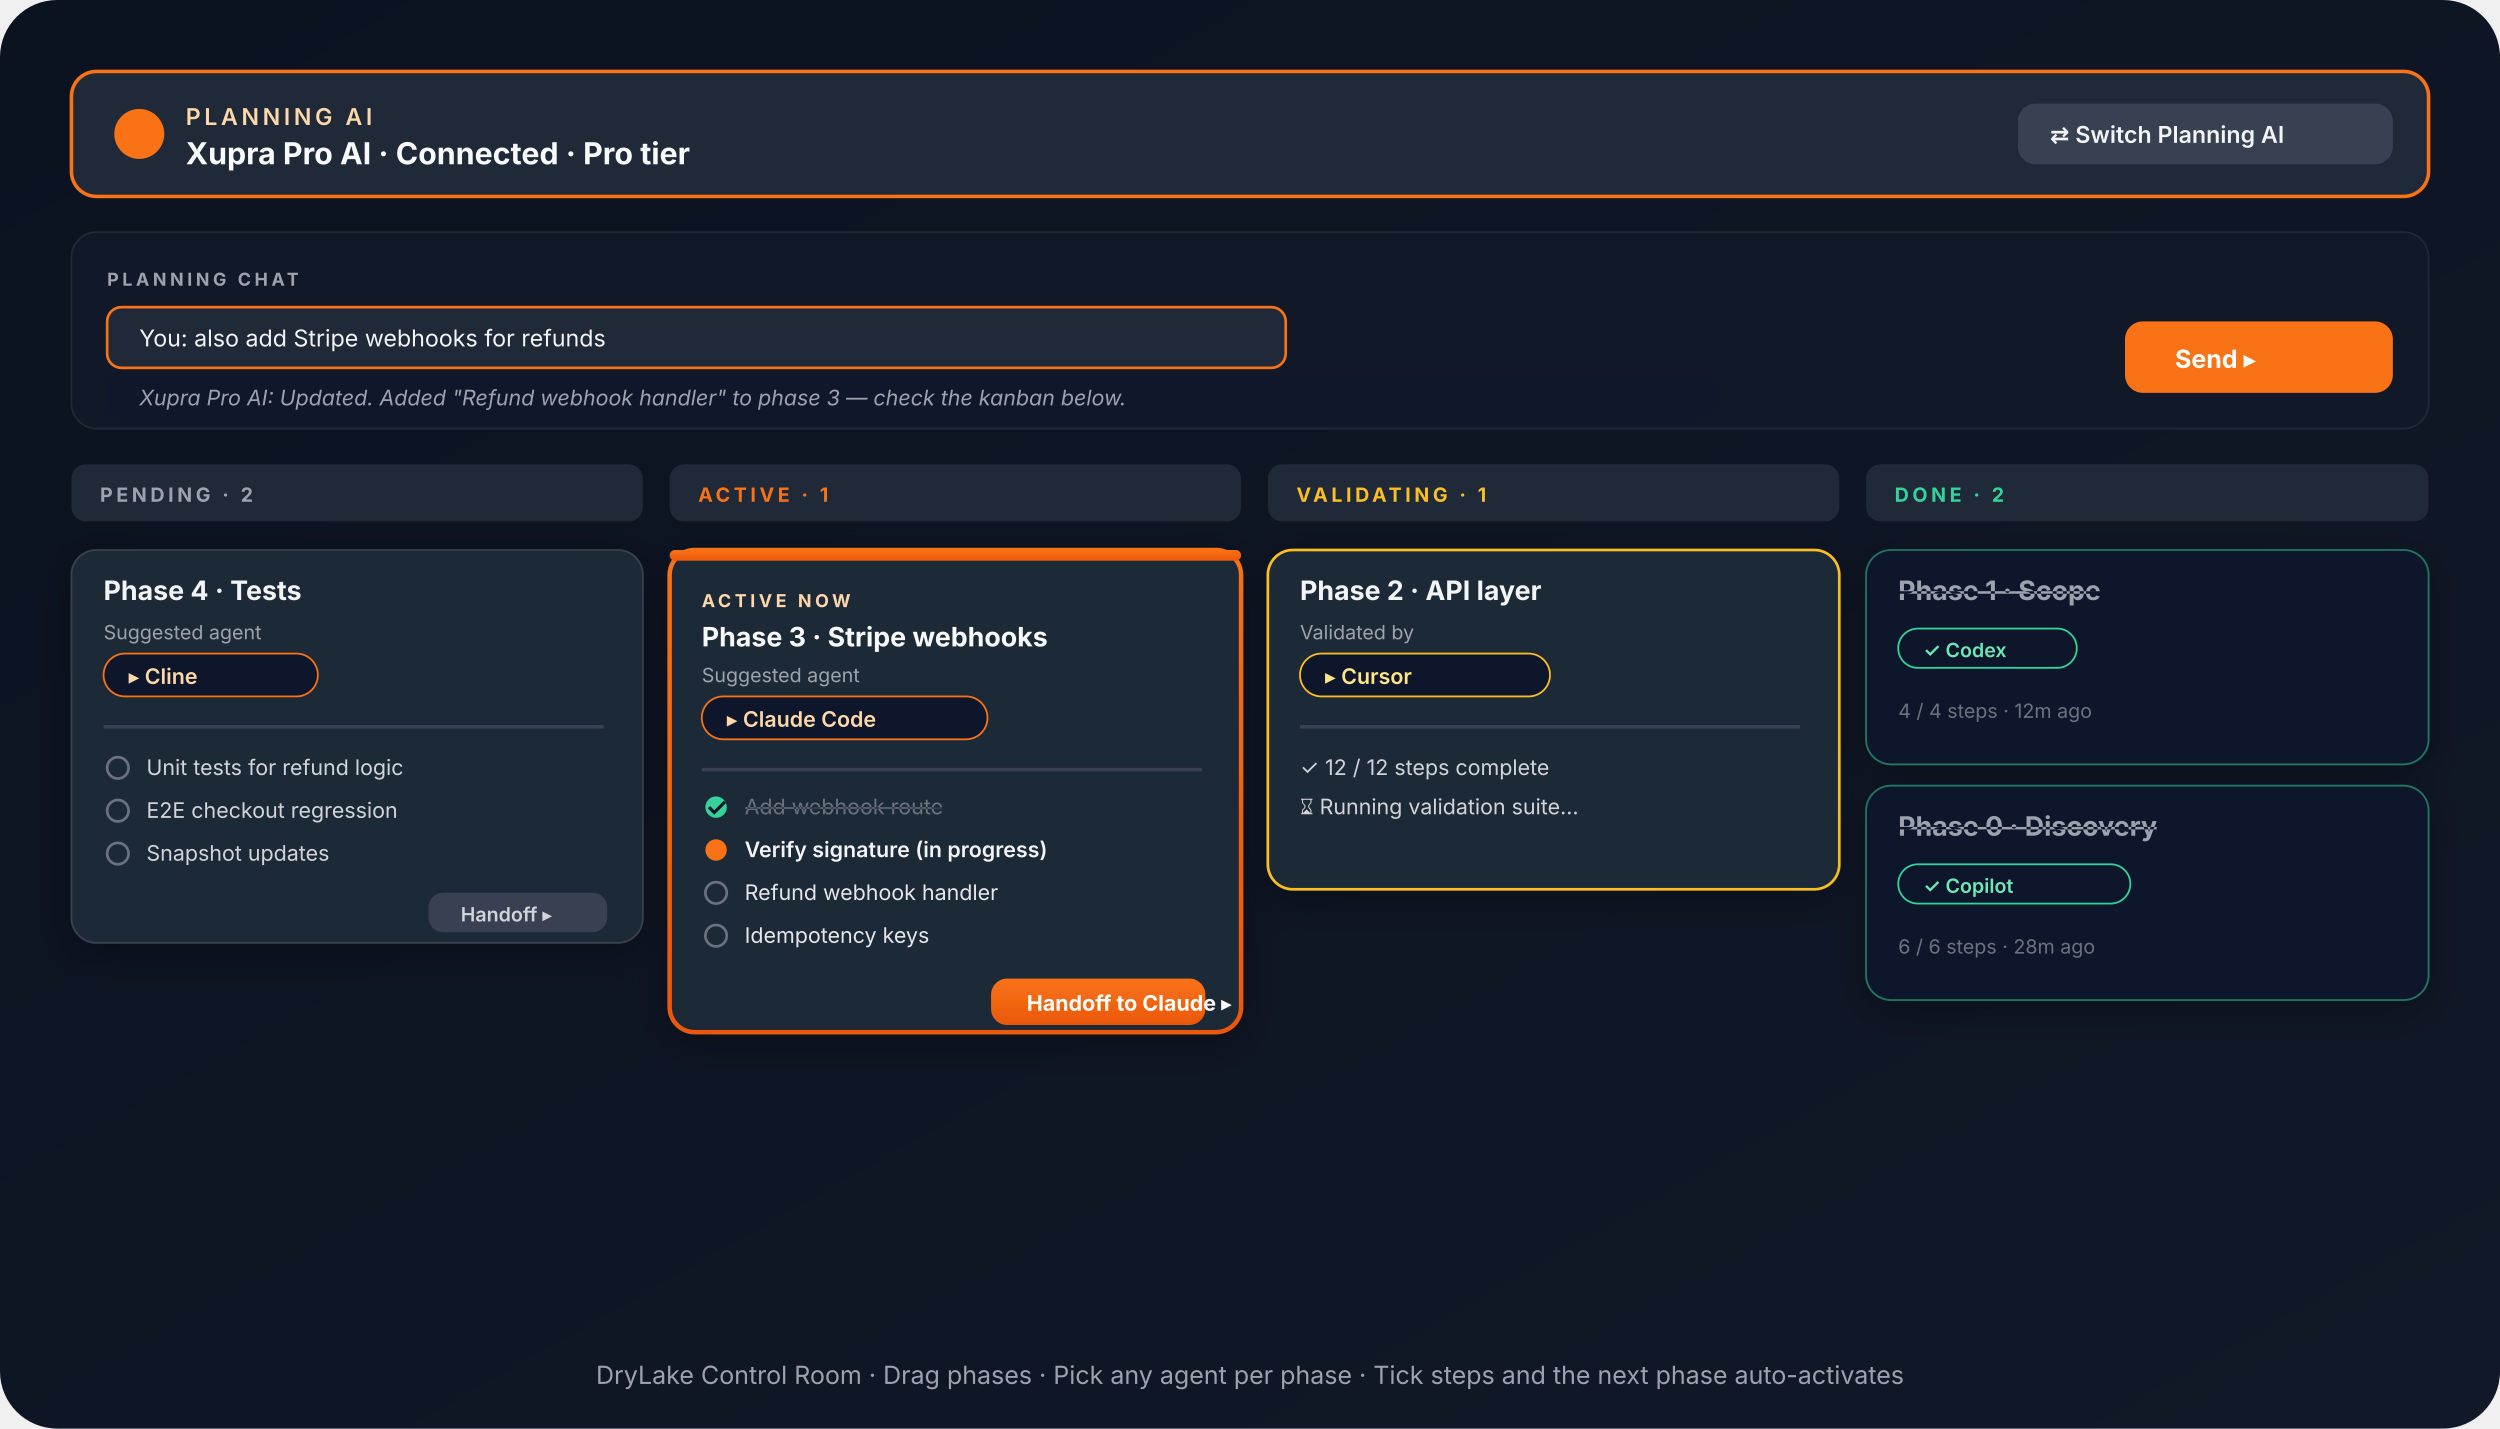
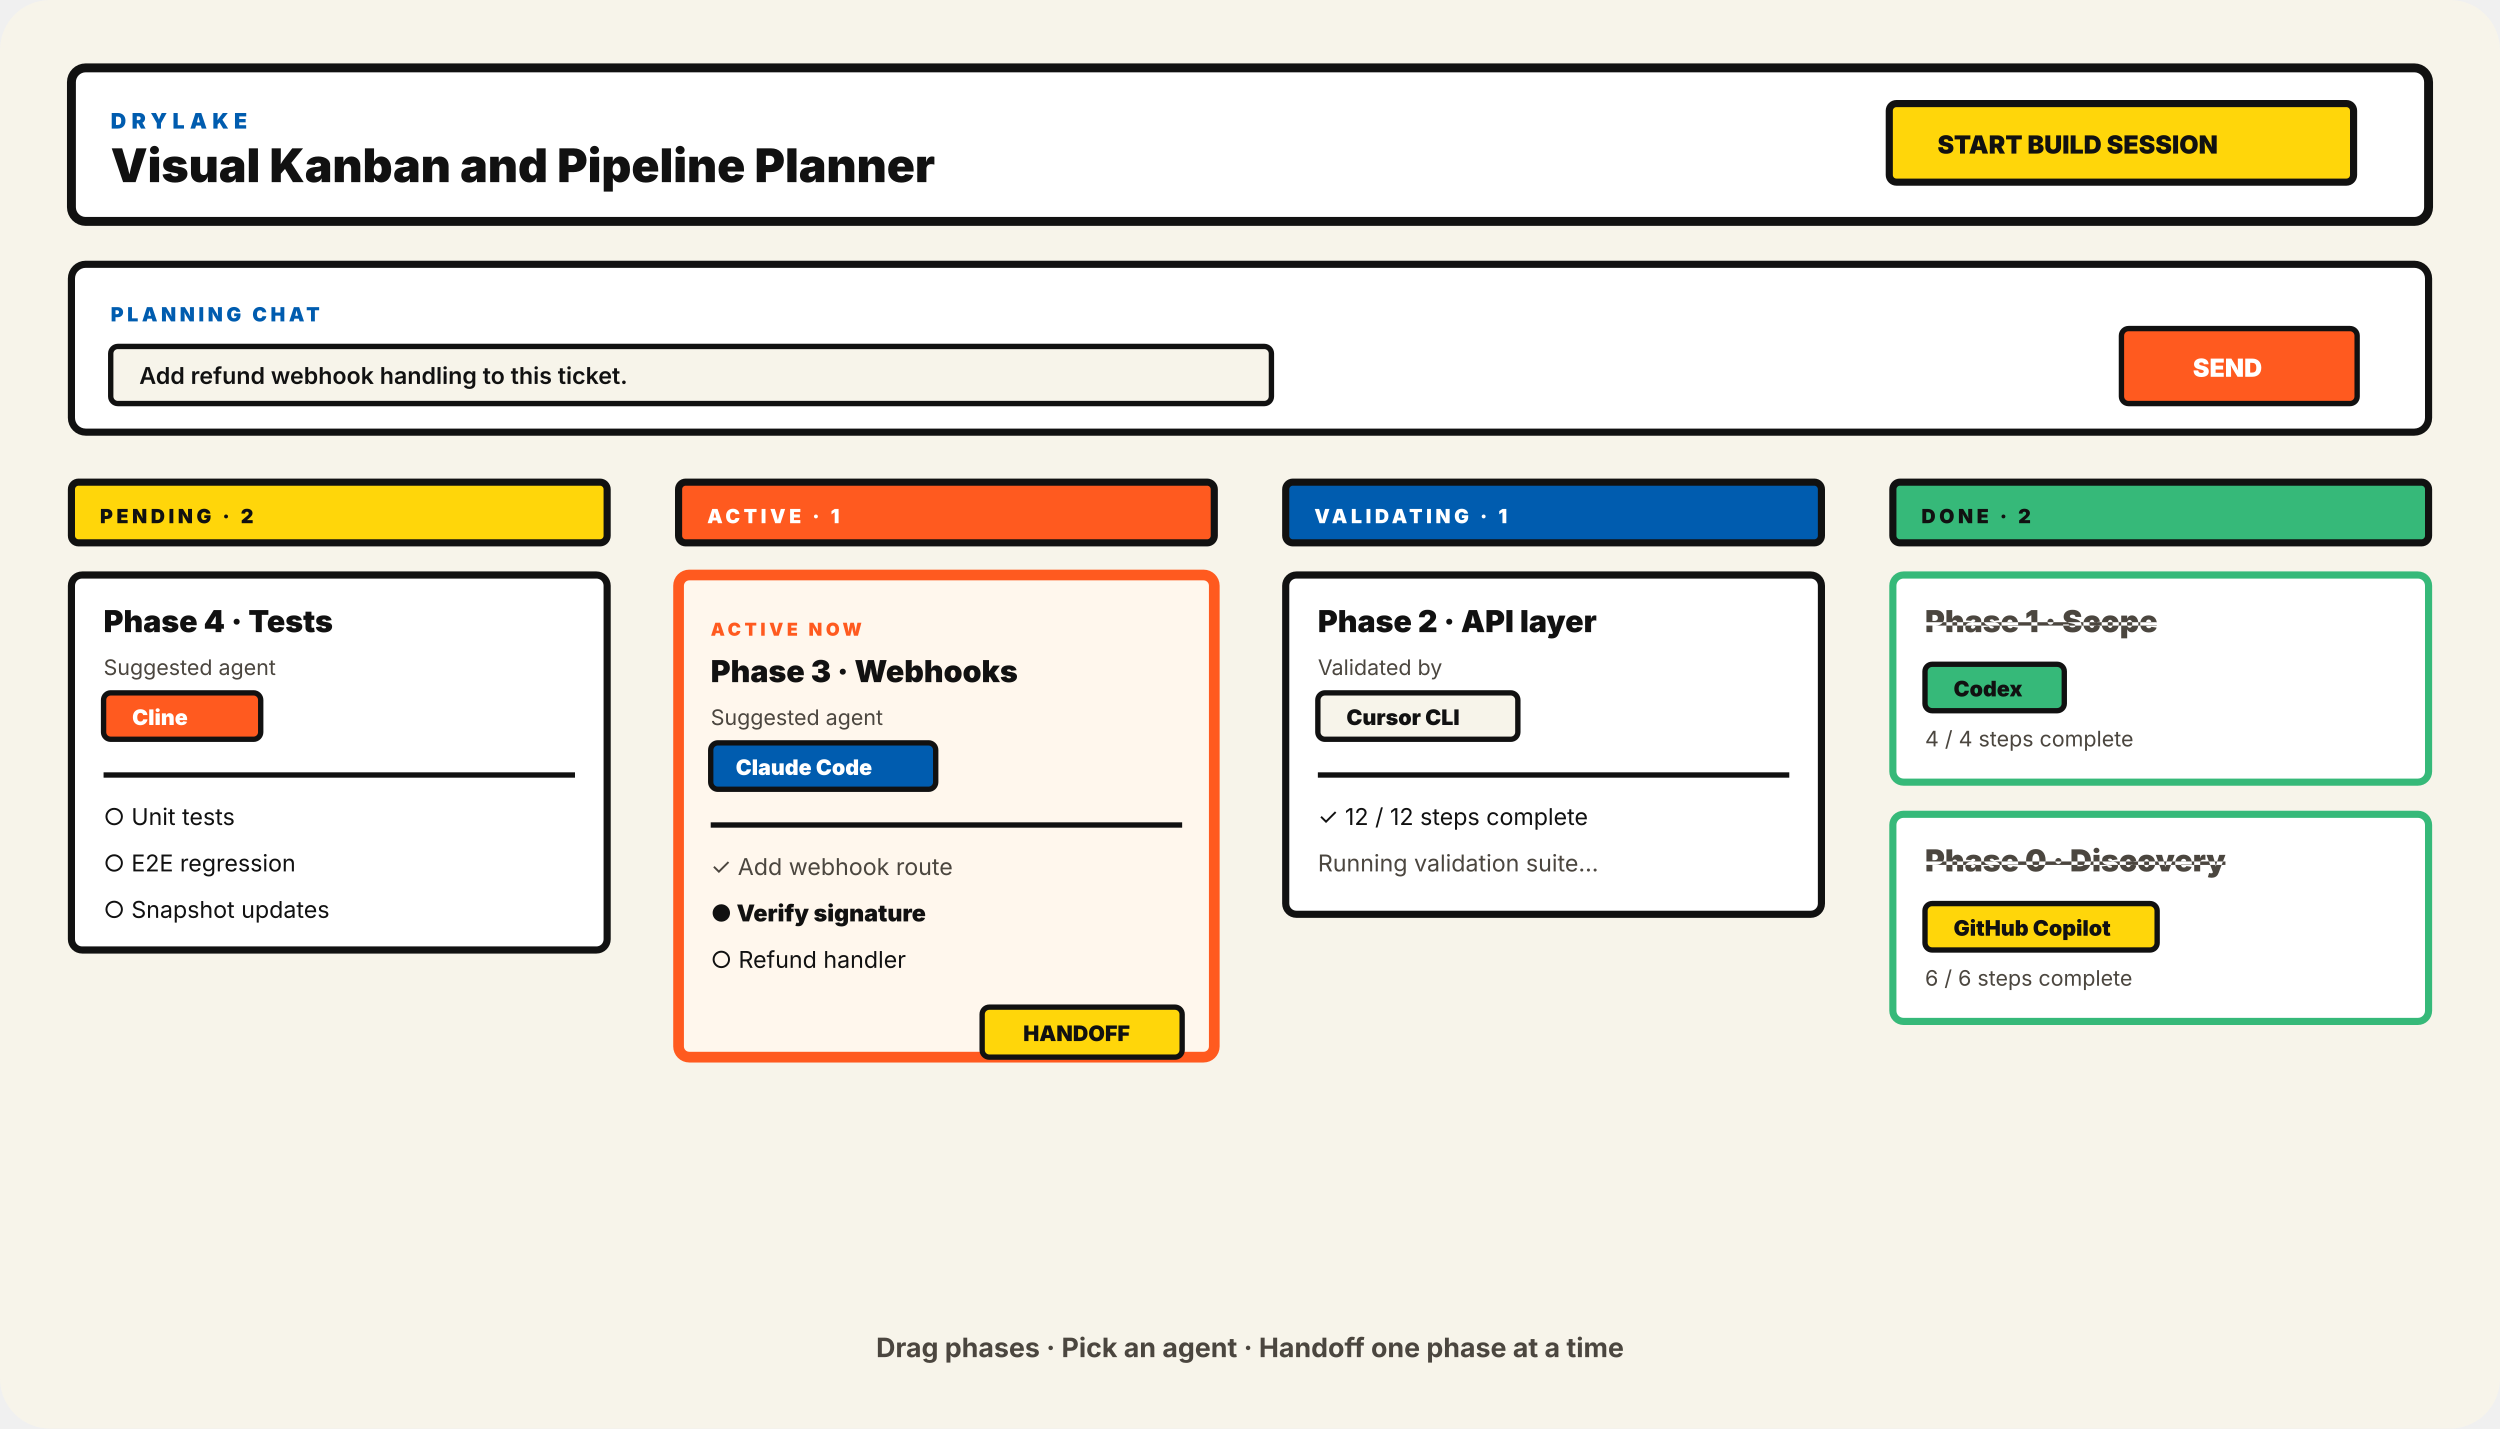
<svg xmlns="http://www.w3.org/2000/svg" width="1400" height="800" viewBox="0 0 1400 800" font-family="Inter, -apple-system, Segoe UI, sans-serif">
-   <defs>
-     <linearGradient id="bg" x1="0" y1="0" x2="1" y2="1">
-       <stop offset="0" stop-color="#0B1220" />
-       <stop offset="1" stop-color="#111827" />
-     </linearGradient>
-     <linearGradient id="active" x1="0" y1="0" x2="0" y2="1">
-       <stop offset="0" stop-color="#F97316" />
-       <stop offset="1" stop-color="#EA580C" />
-     </linearGradient>
-     <filter id="shadow" x="-20%" y="-20%" width="140%" height="140%">
-       <feDropShadow dx="0" dy="6" stdDeviation="10" flood-color="#000" flood-opacity="0.3" />
-     </filter>
-   </defs>
-   <rect width="1400" height="800" rx="32" fill="url(#bg)" />
-   <rect x="40" y="40" width="1320" height="70" rx="14" fill="#1F2937" stroke="#F97316" stroke-width="2" />
-   <circle cx="78" cy="75" r="14" fill="#F97316" />
-   <text x="104" y="70" fill="#FED7AA" font-size="13" font-weight="600" letter-spacing="2">PLANNING AI</text>
-   <text x="104" y="92" fill="#F9FAFB" font-size="17" font-weight="700">Xupra Pro AI · Connected · Pro tier</text>
-   <rect x="1130" y="58" width="210" height="34" rx="10" fill="#374151" />
-   <text x="1148" y="80" fill="#F3F4F6" font-size="13" font-weight="600">⇄ Switch Planning AI</text>
-   <rect x="40" y="130" width="1320" height="110" rx="14" fill="#111827" stroke="#1F2937" />
-   <text x="60" y="160" fill="#9CA3AF" font-size="10" letter-spacing="2" font-weight="700">PLANNING CHAT</text>
-   <rect x="60" y="172" width="660" height="34" rx="8" fill="#1F2937" stroke="#F97316" stroke-width="1.5" />
-   <text x="78" y="194" fill="#F3F4F6" font-size="13">You: also add Stripe webhooks for refunds</text>
-   <rect x="60" y="210" width="900" height="24" rx="6" fill="#0F172A" />
-   <text x="78" y="227" fill="#9CA3AF" font-size="12" font-style="italic">Xupra Pro AI: Updated. Added "Refund webhook handler" to phase 3 — check the kanban below.</text>
-   <rect x="1190" y="180" width="150" height="40" rx="10" fill="#F97316" />
-   <text x="1218" y="206" fill="white" font-size="14" font-weight="700">Send ▸</text>
-   <g transform="translate(40 260)">
-     <g font-size="11" letter-spacing="2" font-weight="700">
-       <rect x="0" y="0" width="320" height="32" rx="8" fill="#1F2937" />
-       <text x="16" y="21" fill="#9CA3AF">PENDING · 2</text>
-       <rect x="335" y="0" width="320" height="32" rx="8" fill="#1F2937" />
-       <text x="351" y="21" fill="#F97316">ACTIVE · 1</text>
-       <rect x="670" y="0" width="320" height="32" rx="8" fill="#1F2937" />
-       <text x="686" y="21" fill="#FBBF24">VALIDATING · 1</text>
-       <rect x="1005" y="0" width="315" height="32" rx="8" fill="#1F2937" />
-       <text x="1021" y="21" fill="#34D399">DONE · 2</text>
+   <rect width="1400" height="800" rx="28" fill="#f7f4ea" />
+   <rect x="40" y="38" width="1320" height="86" rx="8" fill="#ffffff" stroke="#111111" stroke-width="5" />
+   <text x="62" y="72" fill="#005caf" font-size="12" letter-spacing="3" font-weight="900">DRYLAKE</text>
+   <text x="62" y="102" fill="#111111" font-size="26" font-weight="900">Visual Kanban and Pipeline Planner</text>
+   <rect x="1058" y="58" width="260" height="44" rx="4" fill="#ffd60a" stroke="#111111" stroke-width="4" />
+   <text x="1085" y="86" fill="#111111" font-size="14" font-weight="900">START BUILD SESSION</text>
+   <rect x="40" y="148" width="1320" height="94" rx="8" fill="#ffffff" stroke="#111111" stroke-width="4" />
+   <text x="62" y="180" fill="#005caf" font-size="11" letter-spacing="2" font-weight="900">PLANNING CHAT</text>
+   <rect x="62" y="194" width="650" height="32" rx="4" fill="#f7f4ea" stroke="#111111" stroke-width="3" />
+   <text x="78" y="215" fill="#111111" font-size="13" font-weight="600">Add refund webhook handling to this ticket.</text>
+   <rect x="1188" y="184" width="132" height="42" rx="4" fill="#ff5a1f" stroke="#111111" stroke-width="3" />
+   <text x="1228" y="211" fill="#ffffff" font-size="14" font-weight="900">SEND</text>
+   <g transform="translate(40 270)">
+     <g>
+       <rect x="0" y="0" width="300" height="34" rx="4" fill="#ffd60a" stroke="#111111" stroke-width="4" />
+       <text x="16" y="23" fill="#111111" font-size="11" letter-spacing="2" font-weight="900">PENDING · 2</text>
+       <rect x="0" y="52" width="300" height="210" rx="6" fill="#ffffff" stroke="#111111" stroke-width="4" />
+       <text x="18" y="84" fill="#111111" font-size="17" font-weight="900">Phase 4 · Tests</text>
+       <text x="18" y="108" fill="#4b463f" font-size="12">Suggested agent</text>
+       <rect x="18" y="118" width="88" height="26" rx="4" fill="#ff5a1f" stroke="#111111" stroke-width="3" />
+       <text x="34" y="136" fill="#ffffff" font-size="12" font-weight="900">Cline</text>
+       <line x1="18" y1="164" x2="282" y2="164" stroke="#111111" stroke-width="3" />
+       <text x="18" y="192" fill="#111111" font-size="13">○ Unit tests</text>
+       <text x="18" y="218" fill="#111111" font-size="13">○ E2E regression</text>
+       <text x="18" y="244" fill="#111111" font-size="13">○ Snapshot updates</text>
    </g>
-     <g filter="url(#shadow)">
-       <rect x="0" y="48" width="320" height="220" rx="14" fill="#1F2937" stroke="#374151" />
-       <text x="18" y="76" fill="#F3F4F6" font-size="15" font-weight="700">Phase 4 · Tests</text>
-       <text x="18" y="98" fill="#9CA3AF" font-size="11">Suggested agent</text>
-       <rect x="18" y="106" width="120" height="24" rx="12" fill="#0F172A" stroke="#F97316" />
-       <text x="32" y="123" fill="#FED7AA" font-size="12" font-weight="600">▸ Cline</text>
-       <rect x="18" y="146" width="280" height="2" fill="#374151" />
-       <g font-size="12" fill="#D1D5DB">
-         <circle cx="26" cy="170" r="6" fill="none" stroke="#6B7280" stroke-width="1.5" />
-         <text x="42" y="174">Unit tests for refund logic</text>
-         <circle cx="26" cy="194" r="6" fill="none" stroke="#6B7280" stroke-width="1.5" />
-         <text x="42" y="198">E2E checkout regression</text>
-         <circle cx="26" cy="218" r="6" fill="none" stroke="#6B7280" stroke-width="1.5" />
-         <text x="42" y="222">Snapshot updates</text>
-       </g>
-       <rect x="200" y="240" width="100" height="22" rx="8" fill="#374151" />
-       <text x="218" y="256" fill="#D1D5DB" font-size="11" font-weight="600">Handoff ▸</text>
+     <g transform="translate(340 0)">
+       <rect x="0" y="0" width="300" height="34" rx="4" fill="#ff5a1f" stroke="#111111" stroke-width="4" />
+       <text x="16" y="23" fill="#ffffff" font-size="11" letter-spacing="2" font-weight="900">ACTIVE · 1</text>
+       <rect x="0" y="52" width="300" height="270" rx="6" fill="#fff7ed" stroke="#ff5a1f" stroke-width="6" />
+       <text x="18" y="86" fill="#ff5a1f" font-size="10" letter-spacing="2" font-weight="900">ACTIVE NOW</text>
+       <text x="18" y="112" fill="#111111" font-size="17" font-weight="900">Phase 3 · Webhooks</text>
+       <text x="18" y="136" fill="#4b463f" font-size="12">Suggested agent</text>
+       <rect x="18" y="146" width="126" height="26" rx="4" fill="#005caf" stroke="#111111" stroke-width="3" />
+       <text x="32" y="164" fill="#ffffff" font-size="12" font-weight="900">Claude Code</text>
+       <line x1="18" y1="192" x2="282" y2="192" stroke="#111111" stroke-width="3" />
+       <text x="18" y="220" fill="#4b463f" font-size="13">✓ Add webhook route</text>
+       <text x="18" y="246" fill="#111111" font-size="13" font-weight="900">● Verify signature</text>
+       <text x="18" y="272" fill="#111111" font-size="13">○ Refund handler</text>
+       <rect x="170" y="294" width="112" height="28" rx="4" fill="#ffd60a" stroke="#111111" stroke-width="3" />
+       <text x="193" y="313" fill="#111111" font-size="12" font-weight="900">HANDOFF</text>
    </g>
-     <g filter="url(#shadow)" transform="translate(335 0)">
-       <rect x="0" y="48" width="320" height="270" rx="14" fill="#1F2937" stroke="url(#active)" stroke-width="2.5" />
-       <rect x="0" y="48" width="320" height="6" rx="3" fill="url(#active)" />
-       <text x="18" y="80" fill="#FED7AA" font-size="10" letter-spacing="2" font-weight="700">ACTIVE NOW</text>
-       <text x="18" y="102" fill="#F9FAFB" font-size="15" font-weight="700">Phase 3 · Stripe webhooks</text>
-       <text x="18" y="122" fill="#9CA3AF" font-size="11">Suggested agent</text>
-       <rect x="18" y="130" width="160" height="24" rx="12" fill="#0F172A" stroke="#F97316" />
-       <text x="32" y="147" fill="#FED7AA" font-size="12" font-weight="600">▸ Claude Code</text>
-       <rect x="18" y="170" width="280" height="2" fill="#374151" />
-       <g font-size="12" fill="#E5E7EB">
-         <circle cx="26" cy="192" r="6" fill="#34D399" />
-         <path d="M 22 192 l 3 3 l 6 -6" stroke="#0F172A" stroke-width="1.8" fill="none" />
-         <text x="42" y="196" text-decoration="line-through" fill="#6B7280">Add webhook route</text>
-         <circle cx="26" cy="216" r="6" fill="#F97316" />
-         <text x="42" y="220" fill="#F3F4F6" font-weight="600">Verify signature (in progress)</text>
-         <circle cx="26" cy="240" r="6" fill="none" stroke="#6B7280" stroke-width="1.5" />
-         <text x="42" y="244">Refund webhook handler</text>
-         <circle cx="26" cy="264" r="6" fill="none" stroke="#6B7280" stroke-width="1.5" />
-         <text x="42" y="268">Idempotency keys</text>
-       </g>
-       <rect x="180" y="288" width="120" height="26" rx="9" fill="url(#active)" />
-       <text x="200" y="306" fill="white" font-size="12" font-weight="700">Handoff to Claude ▸</text>
+     <g transform="translate(680 0)">
+       <rect x="0" y="0" width="300" height="34" rx="4" fill="#005caf" stroke="#111111" stroke-width="4" />
+       <text x="16" y="23" fill="#ffffff" font-size="11" letter-spacing="2" font-weight="900">VALIDATING · 1</text>
+       <rect x="0" y="52" width="300" height="190" rx="6" fill="#ffffff" stroke="#111111" stroke-width="4" />
+       <text x="18" y="84" fill="#111111" font-size="17" font-weight="900">Phase 2 · API layer</text>
+       <text x="18" y="108" fill="#4b463f" font-size="12">Validated by</text>
+       <rect x="18" y="118" width="112" height="26" rx="4" fill="#f7f4ea" stroke="#111111" stroke-width="3" />
+       <text x="34" y="136" fill="#111111" font-size="12" font-weight="900">Cursor CLI</text>
+       <line x1="18" y1="164" x2="282" y2="164" stroke="#111111" stroke-width="3" />
+       <text x="18" y="192" fill="#111111" font-size="13">✓ 12 / 12 steps complete</text>
+       <text x="18" y="218" fill="#4b463f" font-size="13">Running validation suite...</text>
    </g>
-     <g filter="url(#shadow)" transform="translate(670 0)">
-       <rect x="0" y="48" width="320" height="190" rx="14" fill="#1F2937" stroke="#FBBF24" stroke-width="1.5" />
-       <text x="18" y="76" fill="#F3F4F6" font-size="15" font-weight="700">Phase 2 · API layer</text>
-       <text x="18" y="98" fill="#9CA3AF" font-size="11">Validated by</text>
-       <rect x="18" y="106" width="140" height="24" rx="12" fill="#0F172A" stroke="#FBBF24" />
-       <text x="32" y="123" fill="#FDE68A" font-size="12" font-weight="600">▸ Cursor</text>
-       <rect x="18" y="146" width="280" height="2" fill="#374151" />
-       <g font-size="12" fill="#D1D5DB">
-         <text x="18" y="174">✓ 12 / 12 steps complete</text>
-         <text x="18" y="196">⌛ Running validation suite…</text>
-       </g>
-     </g>
-     <g filter="url(#shadow)" transform="translate(1005 0)">
-       <rect x="0" y="48" width="315" height="120" rx="14" fill="#0F172A" stroke="#34D399" stroke-opacity="0.5" />
-       <text x="18" y="76" fill="#9CA3AF" font-size="15" font-weight="700" text-decoration="line-through">Phase 1 · Scope</text>
-       <rect x="18" y="92" width="100" height="22" rx="11" fill="#0F172A" stroke="#34D399" />
-       <text x="32" y="108" fill="#6EE7B7" font-size="11" font-weight="600">✓ Codex</text>
-       <text x="18" y="142" fill="#6B7280" font-size="11">4 / 4 steps · 12m ago</text>
-       <rect x="0" y="180" width="315" height="120" rx="14" fill="#0F172A" stroke="#34D399" stroke-opacity="0.5" />
-       <text x="18" y="208" fill="#9CA3AF" font-size="15" font-weight="700" text-decoration="line-through">Phase 0 · Discovery</text>
-       <rect x="18" y="224" width="130" height="22" rx="11" fill="#0F172A" stroke="#34D399" />
-       <text x="32" y="240" fill="#6EE7B7" font-size="11" font-weight="600">✓ Copilot</text>
-       <text x="18" y="274" fill="#6B7280" font-size="11">6 / 6 steps · 28m ago</text>
+     <g transform="translate(1020 0)">
+       <rect x="0" y="0" width="300" height="34" rx="4" fill="#36b979" stroke="#111111" stroke-width="4" />
+       <text x="16" y="23" fill="#111111" font-size="11" letter-spacing="2" font-weight="900">DONE · 2</text>
+       <rect x="0" y="52" width="300" height="116" rx="6" fill="#ffffff" stroke="#36b979" stroke-width="4" />
+       <text x="18" y="84" fill="#4b463f" font-size="17" font-weight="900" text-decoration="line-through">Phase 1 · Scope</text>
+       <rect x="18" y="102" width="78" height="26" rx="4" fill="#36b979" stroke="#111111" stroke-width="3" />
+       <text x="34" y="120" fill="#111111" font-size="12" font-weight="900">Codex</text>
+       <text x="18" y="148" fill="#4b463f" font-size="12">4 / 4 steps complete</text>
+       <rect x="0" y="186" width="300" height="116" rx="6" fill="#ffffff" stroke="#36b979" stroke-width="4" />
+       <text x="18" y="218" fill="#4b463f" font-size="17" font-weight="900" text-decoration="line-through">Phase 0 · Discovery</text>
+       <rect x="18" y="236" width="130" height="26" rx="4" fill="#ffd60a" stroke="#111111" stroke-width="3" />
+       <text x="34" y="254" fill="#111111" font-size="12" font-weight="900">GitHub Copilot</text>
+       <text x="18" y="282" fill="#4b463f" font-size="12">6 / 6 steps complete</text>
    </g>
  </g>
-   <text x="700" y="775" fill="#9CA3AF" font-size="14" text-anchor="middle">DryLake Control Room · Drag phases · Pick any agent per phase · Tick steps and the next phase auto-activates</text>
+   <text x="700" y="760" fill="#4b463f" font-size="15" font-weight="700" text-anchor="middle">Drag phases · Pick an agent · Handoff one phase at a time</text>
</svg>
